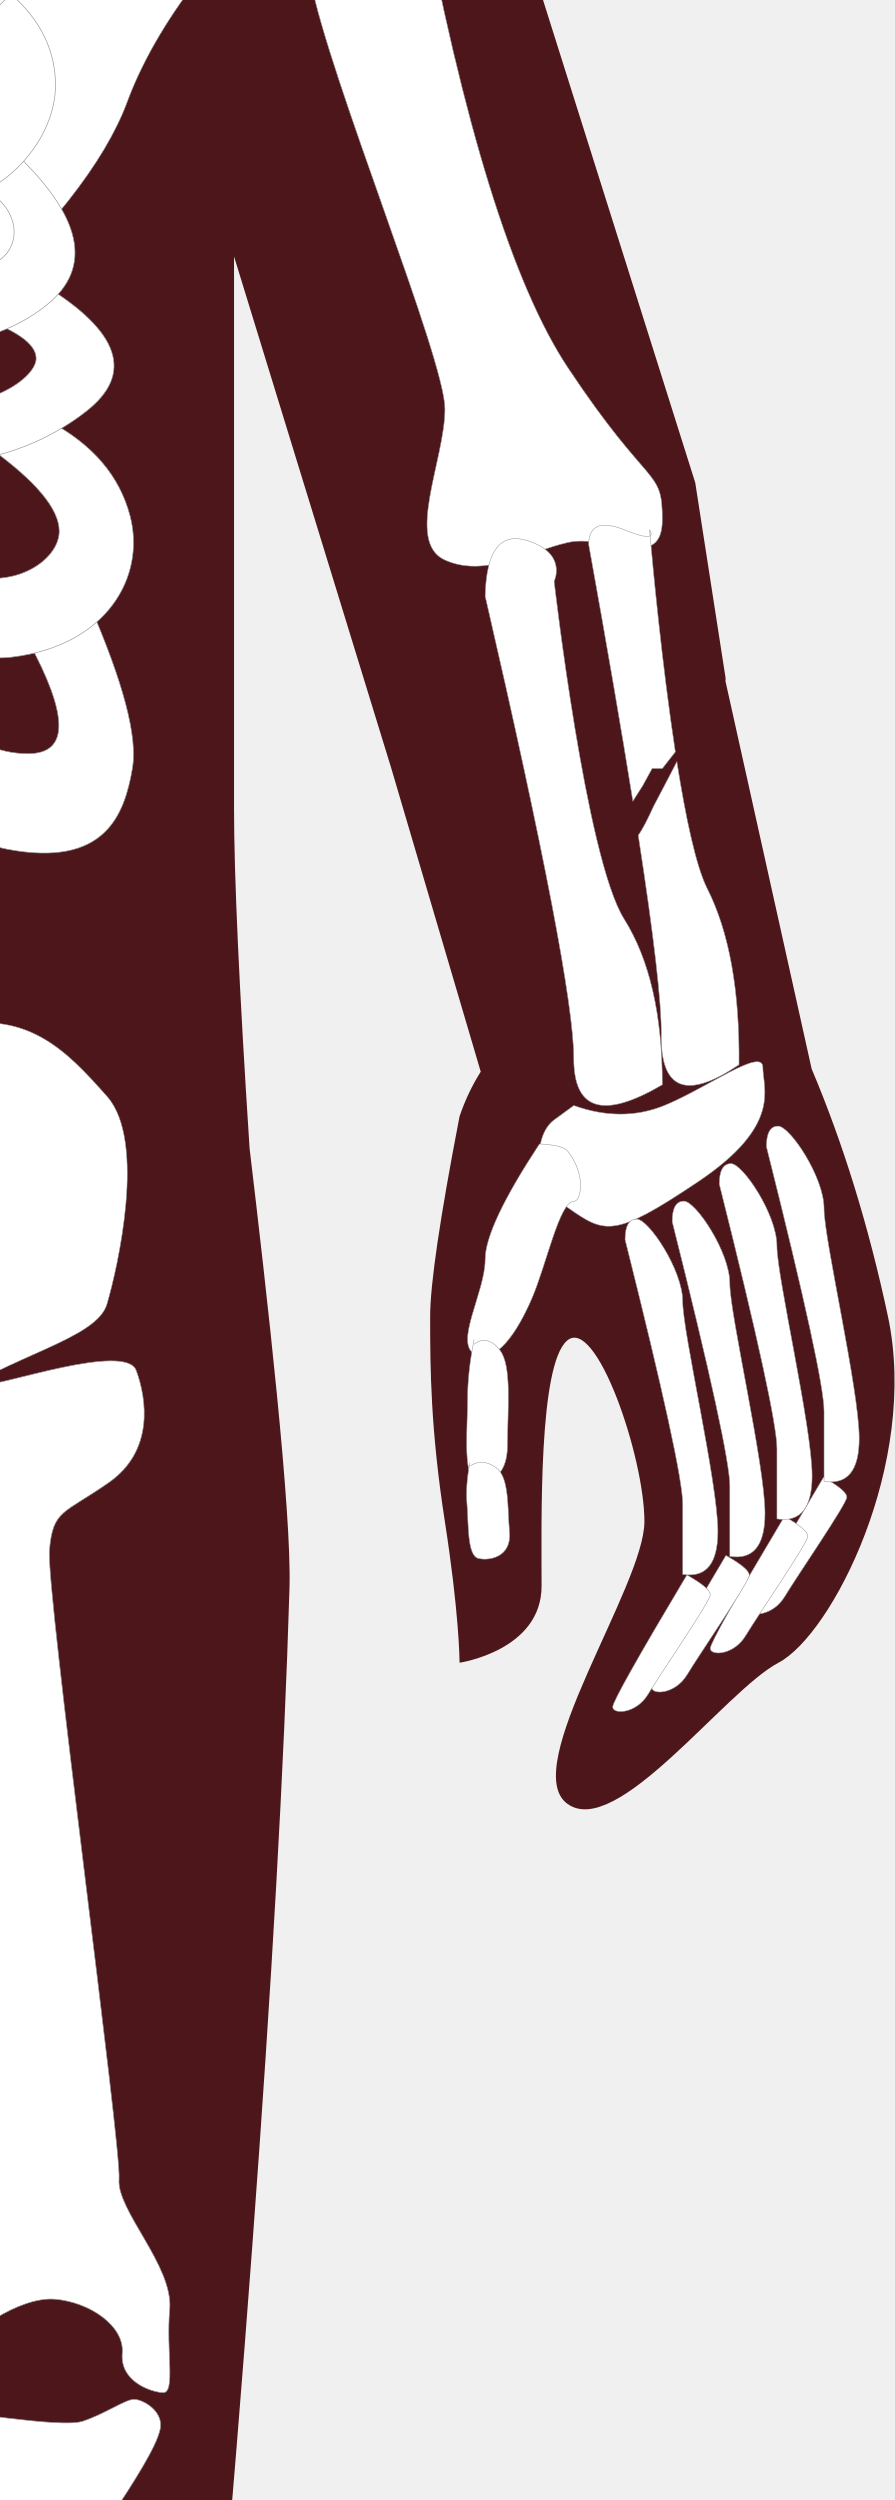
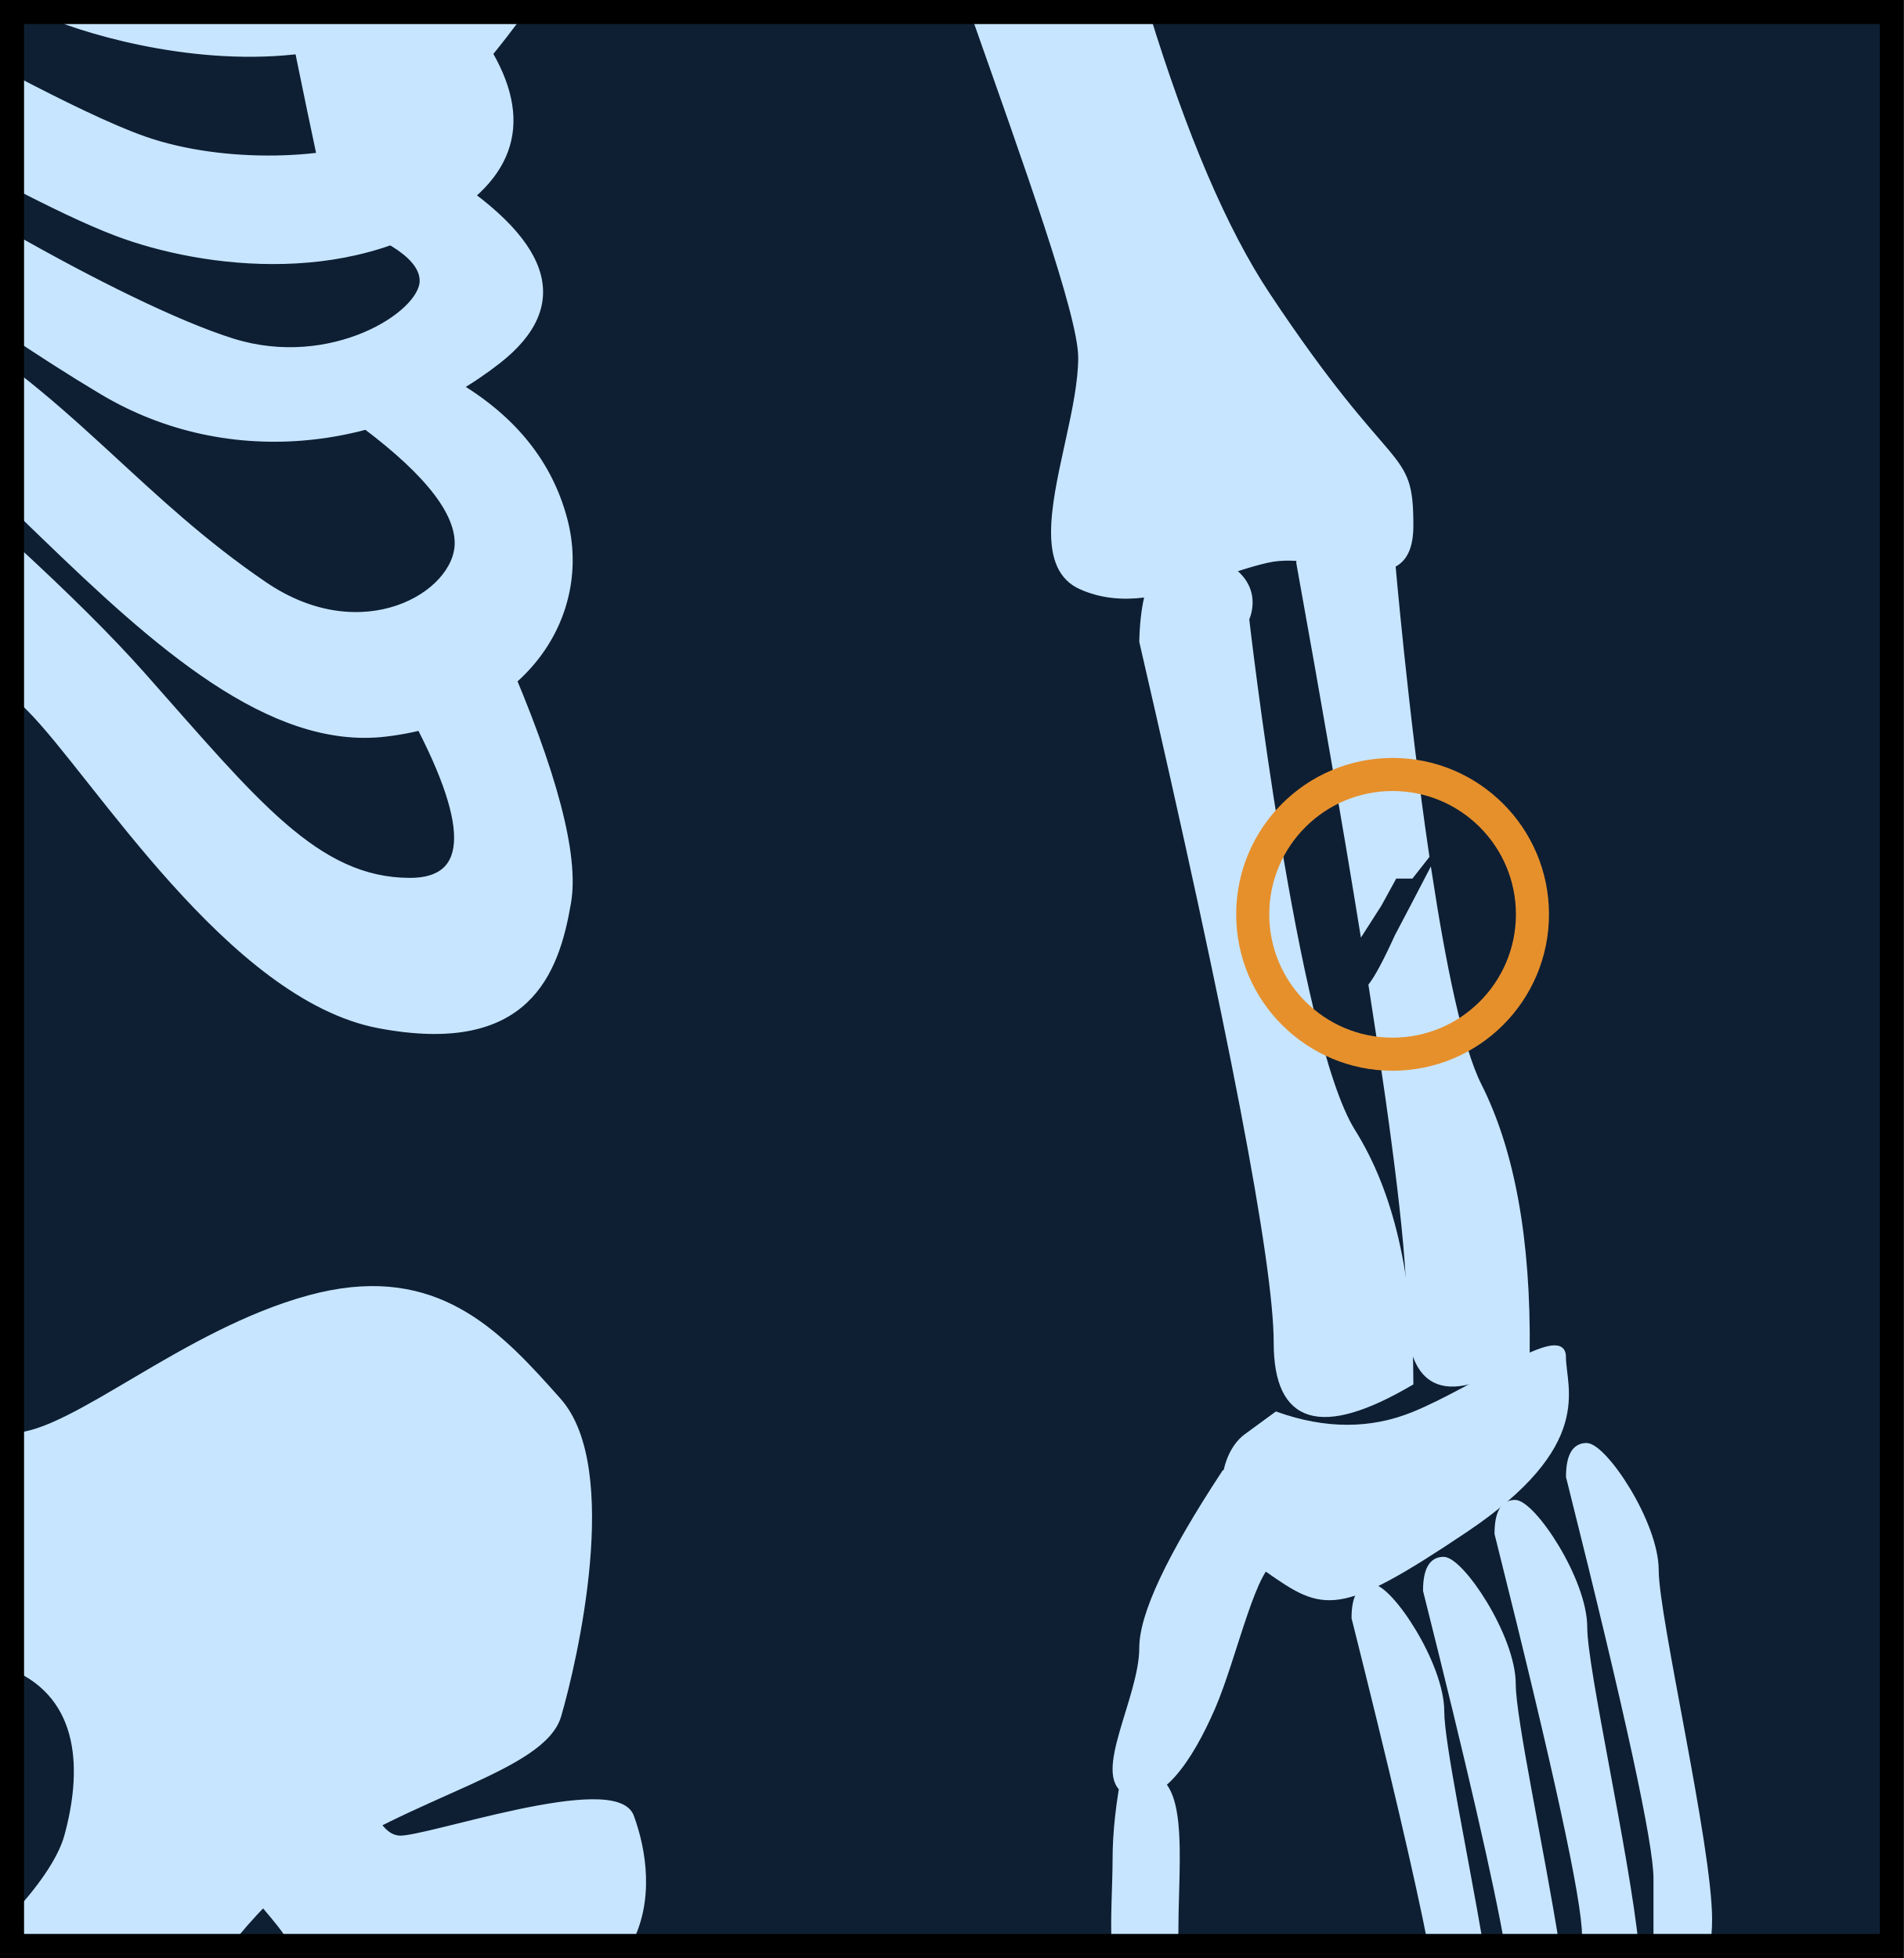
- <svg xmlns="http://www.w3.org/2000/svg" width="687px" height="1920px" viewBox="0 0 687 1920" version="1.1">
+ <svg xmlns="http://www.w3.org/2000/svg" width="633px" height="651px" viewBox="0 0 633 651" version="1.1">
  <g id="Page-1" stroke="none" stroke-width="1" fill="none" fill-rule="evenodd">
-     <g id="Body" transform="translate(-1411, -1803)">
-       <g id="Group-14" transform="translate(0, 0)" fill="#4D161A">
-         <path d="M1056.493,0 C1723.139,0 1689.358,533.051 1689.358,607.382 C1689.358,626.562 1684.576,665.308 1675.974,713.724 C1717.9,704.223 1749.052,717.9 1769.428,754.762 C1800.464,810.907 1784.027,935.85 1685.229,935.85 C1657.212,935.85 1640.437,922.481 1634.904,895.742 C1606.788,998.102 1569.977,1096.586 1529.839,1135.965 C1480.966,1183.913 1364.85,1239.944 1258.797,1280.158 L1258.803,1430.494 C1325.904,1435.265 1381.486,1442.665 1425.549,1452.693 C1441.042,1454.177 1521.605,1470.647 1590.883,1488.481 C1610.075,1493.421 1661.018,1512.388 1743.713,1545.38 C1745.942,1546.268 1747.654,1548.111 1748.376,1550.4 L1944.948,2173.704 L1968.177,2323.273 C1968.32,2324.197 1968.299,2325.113 1968.133,2325.988 L2034.342,2623.905 C2058.631,2681.364 2078.159,2744.704 2092.924,2813.927 C2116.971,2926.662 2050,3058.373 2008.871,3079.972 C1967.741,3101.57 1884.48,3215.92 1846.693,3188.279 C1808.905,3160.638 1905.91,3021.1 1905.91,2971.533 C1905.91,2921.966 1868.937,2813.927 1846.693,2832.455 C1824.448,2850.984 1826.926,2971.533 1826.926,3021.1 C1826.926,3070.668 1763.948,3079.972 1763.948,3079.972 L1763.948,3079.929 L1763.947,3079.799 C1763.93,3077.043 1763.496,3041.188 1752.654,2971.533 C1741.698,2901.153 1741.37,2853.514 1741.36,2817.259 L1741.36,2813.927 C1741.36,2789.486 1748.889,2738.288 1763.948,2660.335 C1768.156,2647.965 1773.573,2636.543 1780.197,2626.067 L1711.51,2393.075 L1590.737,1999.956 L1590.737,2423.65 C1590.737,2475.353 1594.716,2562.415 1602.672,2684.837 C1615.933,2796.443 1635.093,2964.065 1633.329,3022.745 C1625.153,3294.759 1595.267,3696.065 1543.67,4226.664 L1543.669,4226.674 C1542.092,4261.484 1541.958,4281.606 1543.268,4287.04 C1566.229,4382.304 1613.467,4461.104 1684.983,4523.439 C1732.626,4564.967 1739.613,4564.486 1750.819,4583.196 C1767.059,4610.311 1819.389,4658.19 1814.29,4702.623 C1807.543,4761.425 1806.082,4768.513 1775.242,4798.384 C1766.699,4806.66 1702.292,4850.31 1648.288,4843.218 C1594.285,4836.12 1531.067,4813.817 1452.075,4691.539 C1403.561,4616.44 1335.941,4617.49 1306.378,4562.104 C1287.805,4527.309 1286.546,4446.765 1286.917,4407.324 C1287.097,4388.235 1286.991,4370.255 1286.6,4353.383 C1284.614,4352.064 1283.287,4349.901 1283.061,4347.456 C1258.144,4076.791 1245.685,3905.425 1245.685,3833.36 C1245.685,3724.574 1273.571,3716.602 1265.595,3639.772 C1260.278,3588.552 1247.539,3495.017 1227.38,3359.167 L1193.061,3123.429 C1134.123,3130.476 1086.103,3134 1049,3134 C1011.759,3134 963.742,3130.45 904.95,3123.35 L870.62,3359.167 C850.461,3495.017 837.722,3588.552 832.405,3639.772 C824.429,3716.602 852.315,3724.574 852.315,3833.36 C852.315,3895.863 842.943,4033.061 824.2,4244.954 L828.224,4245.283 C821.597,4285.163 818.604,4339.176 819.245,4407.322 C819.616,4446.762 818.356,4527.305 799.783,4562.1 C770.22,4617.485 702.601,4616.436 654.086,4691.533 C575.094,4813.81 511.876,4836.113 457.873,4843.211 C403.87,4850.303 339.463,4806.653 330.919,4798.378 C300.08,4768.507 298.619,4761.419 291.871,4702.618 C286.773,4658.185 339.102,4610.307 355.342,4583.192 C366.548,4564.482 373.535,4564.963 421.179,4523.436 C490.776,4462.773 537.381,4386.518 560.994,4294.67 L560.99,4294.66 C505.299,3730.231 473.192,3306.26 464.671,3022.745 C462.776,2959.693 485.038,2770.863 498.184,2660.892 L498.183,2660.903 C500.66,2582.205 501.898,2500.732 501.898,2416.484 C501.898,2306.641 488.992,2176.772 498.231,2029.353 L386.493,2393.066 L317.803,2626.067 C324.427,2636.542 329.844,2647.965 334.052,2660.335 C348.96,2737.509 356.489,2788.459 356.638,2813.186 L356.64,2813.927 L356.64,2817.259 C356.63,2853.514 356.302,2901.153 345.346,2971.533 C334.612,3040.491 334.08,3076.322 334.053,3079.707 L334.053,3079.799 L334.052,3079.972 L334.033,3079.969 C332.799,3079.782 271.074,3070.172 271.074,3021.1 C271.074,2971.533 273.552,2850.984 251.307,2832.455 C229.063,2813.927 192.09,2921.966 192.09,2971.533 C192.09,3021.1 289.095,3160.638 251.307,3188.279 C213.52,3215.92 130.259,3101.57 89.129,3079.972 C48,3058.373 -18.971,2926.662 5.076,2813.927 C19.07,2748.321 37.341,2687.998 59.89,2632.958 L60.771,2630.817 L123.694,2317.735 L116.575,2315.29 C112.552,2313.907 110.328,2309.628 111.472,2305.561 L111.545,2305.318 L151.918,2177.303 L171.857,2078.092 C171.94,2077.679 172.055,2077.273 172.202,2076.877 C173.714,2072.816 178.174,2070.712 182.252,2072.087 L182.491,2072.171 L184.802,2073.03 L349.618,1550.418 C350.345,1548.115 352.074,1546.264 354.323,1545.384 C456.9,1505.072 548.828,1476.411 630.106,1459.402 C683.717,1445.636 753.414,1435.885 839.196,1430.148 L839.201,1276.874 C731.739,1238.642 620.57,1186.303 582.577,1135.965 C557.094,1102.203 530.83,1042.781 503.783,957.698 C497.323,981.357 480.916,993.187 454.561,993.187 C355.763,993.187 339.326,868.244 370.362,812.099 C388.839,778.674 416.176,764.311 452.373,769.012 C445.02,738.299 437.611,705.815 430.149,671.562 C403.281,223.854 612.062,0 1056.493,0 Z" id="Combined-Shape" />
-       </g>
-       <g id="Group-14" />
-       <path d="M1608.933,1586.2 C1555.839,1611.616 1524.172,1624.324 1513.932,1624.324 C1503.692,1624.324 1452.739,1608.158 1361.074,1575.824 C1337.08,1620.679 1325.083,1669.037 1325.083,1720.901 C1325.083,1772.764 1342.95,1881.058 1378.686,2045.783 C1448.074,1982.897 1491.435,1928.012 1508.769,1881.129 C1534.77,1810.803 1595.739,1743.14 1629.577,1720.901 C1663.414,1698.661 1644.613,1644.356 1689.644,1603.854 C1711.01,1584.638 1699.713,1560.802 1663.414,1562.976 C1653.611,1563.564 1635.451,1571.305 1608.933,1586.2 Z" id="Path-48" stroke="#979797" stroke-width="0.4" fill="#FFFFFF" />
-       <path d="M1344.491,3042.22 C1329.084,3001.388 1298.09,3036.587 1285.592,3023.602 C1273.094,3010.618 1268.351,2984.369 1285.591,2979.178 C1302.832,2973.986 1309.185,2938.283 1312.249,2925.992 C1313.331,2921.651 1274.772,2891.102 1274.059,2878.857 C1272.751,2856.429 1309.975,2849.066 1325.234,2849.066 C1348.824,2849.067 1350.568,2870.258 1363.568,2870.258 C1376.569,2870.258 1469.782,2827.877 1479.795,2849.068 C1489.808,2870.259 1498.905,2909.325 1466.322,2936.616 C1433.739,2963.907 1425.409,2960.963 1425.409,2992.284 C1425.409,3023.604 1520.766,3445.03 1520.766,3468.898 C1520.766,3492.766 1568.232,3531.712 1568.232,3565.037 C1568.233,3598.362 1578.815,3629.369 1568.233,3629.369 C1557.652,3629.369 1534.889,3622.91 1534.888,3601.917 C1534.888,3580.925 1506.82,3565.036 1479.803,3565.036 C1452.787,3565.035 1411.635,3598.352 1411.635,3613.859 C1411.636,3629.367 1432.776,3682.451 1411.636,3682.451 C1390.496,3682.451 1375.58,3656.818 1375.58,3629.367 C1375.579,3601.915 1400.191,3531.693 1411.634,3500.295 C1423.077,3468.897 1422.491,3437.929 1411.632,3357.649 C1400.773,3277.368 1359.897,3083.052 1344.491,3042.22 Z" id="Path-40" stroke="#979797" stroke-width="0.5" fill="#FFFFFF" transform="translate(1423.481, 3262.793) rotate(5) translate(-1423.481, -3262.793) " />
-       <path d="M1493.182,2644.988 C1523.864,2679.496 1501.156,2777.286 1493.182,2804.499 C1485.208,2831.711 1418.567,2843.814 1366.902,2880.243 C1315.237,2916.671 1291.661,2982.161 1260.204,3006.436 C1228.747,3030.711 1168.814,3021.397 1138.033,3006.436 C1107.253,2991.475 1051.687,3000.527 1012.52,3000.527 C973.353,3000.527 946.177,3035.515 893.502,3021.397 C840.826,3007.28 822.116,2967.147 802.236,2932.968 C782.357,2898.789 721.883,2845.927 684.176,2843.814 C646.469,2841.701 643.097,2826.583 628.808,2804.499 C614.519,2782.415 616.355,2680.798 636.893,2636.086 C657.431,2591.374 719.314,2593.05 760.714,2598.43 C802.114,2603.811 887.608,2662.797 936.278,2662.797 C968.393,2662.797 1009.56,2659.714 1059.779,2653.547 L1061.335,2653.355 L1110.553,2653.355 C1134.577,2653.355 1185.711,2662.797 1216.231,2662.797 C1246.75,2662.797 1302.953,2610.48 1366.902,2593.05 C1430.85,2575.62 1462.5,2610.48 1493.182,2644.988 Z M1207.033,2955.618 C1191.15,2972.536 1184.346,2984.312 1186.62,2990.944 C1190.032,3000.892 1216.305,2998.36 1232.729,2986.852 C1249.153,2975.344 1258.509,2958.398 1249.153,2945.637 C1242.915,2937.131 1228.875,2940.457 1207.033,2955.618 Z M917.329,2955.618 C895.486,2940.457 881.446,2937.131 875.209,2945.637 C865.853,2958.398 875.209,2975.344 891.633,2986.852 C908.056,2998.36 934.33,3000.892 937.741,2990.944 C940.016,2984.312 933.212,2972.536 917.329,2955.618 Z M1115.162,2776.665 L1076.779,2781.12 L1056.493,2781.12 C1053.3,2780.855 1050.921,2780.658 1049.356,2780.529 C985.574,2775.258 945.426,2772.201 928.912,2771.358 L927.773,2771.301 C925.208,2771.178 923.3,2771.117 922.048,2771.117 C908.221,2771.117 859.296,2803.239 876.399,2851.84 C893.502,2900.441 944.007,2950.293 981.54,2959.928 C1001.29,2964.998 1013.819,2965.996 1025.917,2966.173 L1026.953,2966.187 C1027.126,2966.188 1027.298,2966.19 1027.471,2966.192 L1028.505,2966.2 C1029.885,2966.209 1031.265,2966.21 1032.656,2966.208 L1033.715,2966.206 C1035.129,2966.203 1036.557,2966.198 1038.009,2966.197 L1039.449,2966.197 C1046.207,2966.204 1053.552,2966.318 1062.505,2967.028 C1094.482,2969.563 1125.014,2966.532 1147.293,2959.928 C1169.571,2953.324 1235.111,2899.098 1244.331,2865.384 C1253.55,2831.67 1253.55,2789.575 1207.601,2776.665 C1176.968,2768.059 1146.155,2768.059 1115.162,2776.665 Z" id="Combined-Shape" stroke="#979797" stroke-width="0.4" fill="#FFFFFF" />
-       <g id="Group-8" transform="translate(1049, 1487.843)" fill="#FFFFFF" stroke="#979797" stroke-width="0.5">
-         <path d="M31.911,595.621 C137.94,681.967 210.015,746.643 248.134,789.65 C305.314,854.161 336.318,893.955 383.566,893.955 C415.064,893.955 415.064,865.082 383.566,807.335 L430.813,779.672 C456.816,839.502 467.79,881.297 463.737,905.058 C457.658,940.7 443.035,981.672 367.773,967.406 C292.512,953.14 224.472,841.05 191.128,807.335 C168.898,784.858 124.537,740.977 58.045,675.691 L14.986,654.959 L31.911,595.621 Z" id="Path-35" />
-         <path d="M22.825,585.423 C66.132,605.214 111.053,636.977 157.588,680.714 C227.39,746.318 299.034,828.602 371.425,819.785 C443.817,810.968 474.027,758.164 461.982,711.678 C453.951,680.687 433.146,656.326 399.567,638.596 L353.495,658.676 C389.488,684.502 407.484,706.008 407.484,723.195 C407.484,748.976 359.57,777.848 309.991,744.121 C260.411,710.394 228.514,672.508 185.115,638.596 C141.715,604.683 48.898,535.669 31.942,535.669 C20.638,535.669 14.986,541.504 14.986,553.173 L22.825,585.423 Z" id="Path-34" />
-         <path d="M26.896,490.706 C59.003,494.331 87.221,505.153 111.549,523.172 C148.04,550.199 244.083,605.439 293.851,620.967 C343.62,636.495 389.755,607.248 389.755,590.442 C389.755,579.238 374.377,568.437 343.62,558.037 L395.151,533.68 C454.152,569.69 465.178,602.153 428.229,631.071 C372.805,674.449 292.927,685.664 227.562,646.624 C162.197,607.585 114.448,566.718 70.672,550.199 C41.488,539.187 22.926,530.177 14.986,523.172 L26.896,490.706 Z" id="Path-33" />
-         <path d="M24.213,430.755 C52.255,433.336 73.385,438.03 87.603,444.835 C108.931,455.042 193.267,504.282 233.945,518.592 C274.624,532.902 329.908,530.254 355.36,518.592 C380.812,506.93 376.42,477.36 355.36,464.166 C341.32,455.371 341.32,447.464 355.36,440.447 L371.597,430.755 C425.195,480.899 433.909,520.48 397.739,549.499 C343.484,593.028 264.099,583.176 219.773,566.338 C175.448,549.499 97.757,502.56 67.914,489.355 C48.02,480.552 30.377,476.04 14.986,475.819 L24.213,430.755 Z" id="Path-32" />
-         <path d="M20.05,310.852 C93.251,356.156 139.103,382.876 157.608,391.012 C185.365,403.217 234.102,432.701 284.313,425.77 C334.524,418.84 358.135,393.952 358.135,374.143 C358.135,360.937 350.264,350.465 334.524,342.728 L351.179,310.852 L370.691,310.852 C393.306,330.799 404.614,354.102 404.614,380.76 C404.614,420.747 367.783,468.25 310.036,474.53 C252.289,480.81 192.867,460.519 179.372,452.956 C170.375,447.914 115.58,415.734 14.986,356.417 L20.05,310.852 Z" id="Path-31" />
-         <path d="M12.281,250.517 C126.594,314.389 198.482,348.576 227.944,353.078 C272.137,359.831 309.239,353.043 326.527,344.098 C363.415,325.01 404.783,282.01 384.099,250.517 C370.31,229.522 351.119,209.666 326.527,190.95 L303.356,212.079 C325.662,230.438 336.815,243.251 336.815,250.517 C336.815,261.416 301.273,304.772 240.237,299.869 C179.201,294.966 49.884,217.849 30.534,212.079 C29.751,211.845 44.363,212.079 43.981,212.079 C37.447,212.079 22.787,209.051 0,202.997 L12.281,250.517 Z" id="Path-30" />
-       </g>
-       <g id="Group-10" transform="translate(1766.188, 2618.4)" fill="#FFFFFF" stroke="#979797" stroke-width="0.4">
-         <path d="M277.245,319.216 C239.258,382.878 220.265,416.671 220.265,420.594 C220.265,426.478 238.236,426.169 247.523,410.743 C256.81,395.318 295.194,339.482 295.194,334.412 C295.194,331.032 289.211,325.967 277.245,319.216 Z" id="Path-55-Copy-3" />
-         <path d="M247.274,349.191 C209.287,412.854 190.294,446.646 190.294,450.569 C190.294,456.454 208.265,456.144 217.552,440.719 C226.839,425.294 265.222,369.458 265.222,364.388 C265.222,361.008 259.239,355.942 247.274,349.191 Z" id="Path-55-Copy-2" />
-         <path d="M202.316,379.167 C164.33,442.829 145.336,476.622 145.336,480.545 C145.336,486.43 163.308,486.12 172.595,470.695 C181.881,455.269 220.265,399.433 220.265,394.363 C220.265,390.984 214.282,385.918 202.316,379.167 Z" id="Path-55-Copy" />
-         <path d="M172.345,394.155 C134.358,457.817 115.365,491.61 115.365,495.533 C115.365,501.417 133.336,501.108 142.623,485.682 C151.91,470.257 190.294,414.421 190.294,409.351 C190.294,405.971 184.311,400.906 172.345,394.155 Z" id="Path-55" />
-         <path d="M85.455,33.627 C110.185,42.413 133.339,42.413 154.916,33.627 C187.281,20.447 230.702,-11.657 230.702,4.395 C230.702,20.447 245.773,48.682 181.104,92.085 C116.434,135.487 109.603,132.24 80.975,112.162 C52.348,92.085 55.172,55.793 70.313,44.71 C80.408,37.321 85.455,33.627 85.455,33.627 Z" id="Path-51" />
-         <path d="M59.098,63.178 C31.311,105.426 17.418,134.97 17.418,151.81 C17.418,177.07 -6.68,216.411 9.496,224.547 C25.671,232.684 42.007,207.893 53.215,182.049 C64.424,156.205 74.52,107.268 85.455,107.268 C91.187,107.268 95.123,87.043 80.975,68.869 C78.413,65.576 71.12,63.679 59.098,63.178 Z" id="Path-52" />
-         <path d="M8.926,213.303 C5.581,230.02 3.909,245.282 3.909,259.088 C3.909,279.796 0.435,315.983 8.926,320.246 C17.418,324.509 34.582,321.626 34.582,294.332 C34.582,267.038 38.249,233.259 28.571,221.303 C22.12,213.332 15.571,211.889 8.926,216.974" id="Path-53" />
-         <path d="M8.927,306.856 C5.582,318.398 3.909,328.935 3.909,338.467 C3.909,352.764 0.434,377.748 8.926,380.692 C17.417,383.635 34.582,381.645 34.582,362.8 C34.582,343.956 38.249,320.633 28.572,312.379 C22.12,306.875 15.572,305.879 8.926,309.39" id="Path-53-Copy" transform="translate(19.23447, 344.3252) rotate(-5) translate(-19.23447, -344.3252) " />
-         <path d="M124.861,136.632 C154.375,254.143 169.132,321.88 169.132,339.845 C169.132,357.81 169.132,375.774 169.132,393.739 C187.143,396.503 196.149,385.481 196.149,360.673 C196.149,323.461 169.132,207.953 169.132,183.971 C169.132,159.989 142.921,120.863 133.891,120.863 C127.871,120.863 124.861,126.119 124.861,136.632 Z" id="Path-54" />
-         <path d="M161.041,122.814 C190.555,240.325 205.312,308.063 205.312,326.028 C205.312,343.992 205.312,361.957 205.312,379.921 C223.323,382.686 232.329,371.664 232.329,346.856 C232.329,309.644 205.312,194.136 205.312,170.154 C205.312,146.171 179.102,107.045 170.072,107.045 C164.051,107.045 161.041,112.302 161.041,122.814 Z" id="Path-54-Copy" />
-         <path d="M197.222,94.009 C226.736,211.52 241.493,279.258 241.493,297.222 C241.493,315.187 241.493,333.152 241.493,351.116 C259.504,353.881 268.509,342.859 268.509,318.051 C268.509,280.838 241.493,165.331 241.493,141.348 C241.493,117.366 215.282,78.24 206.252,78.24 C200.232,78.24 197.222,83.496 197.222,94.009 Z" id="Path-54-Copy-2" />
-         <path d="M233.402,65.204 C262.916,182.715 277.673,250.452 277.673,268.417 C277.673,286.382 277.673,304.346 277.673,322.311 C295.684,325.075 304.69,314.053 304.69,289.245 C304.69,252.033 277.673,136.525 277.673,112.543 C277.673,88.561 251.462,49.435 242.432,49.435 C236.412,49.435 233.402,54.691 233.402,65.204 Z" id="Path-54-Copy-3" />
-       </g>
-       <path d="M1345.151,3668.458 C1342.371,3654.757 1358.451,3645.677 1365.22,3645.677 C1371.99,3645.677 1387.401,3656.796 1404.667,3662.499 C1421.933,3668.203 1503.253,3653.268 1516.952,3654.088 C1530.652,3654.909 1536.592,3661.541 1533.622,3685.206 C1530.652,3708.87 1486.155,3752.465 1486.155,3782.613 C1486.155,3812.761 1486.155,4229.918 1486.155,4275.201 C1486.155,4320.484 1494.529,4357.242 1494.529,4388.27 C1494.529,4419.298 1486.155,4437.604 1463.639,4436.009 C1441.123,4434.414 1426.096,4408.824 1395.658,4408.824 C1365.22,4408.824 1350.373,4384.716 1377.52,4350.119 C1404.667,4315.522 1404.667,4311.439 1404.667,4224.343 C1404.667,4137.247 1402.372,3765.539 1383.796,3737.205 C1365.22,3708.87 1347.932,3682.158 1345.151,3668.458 Z" id="Path-41-Copy" stroke="#979797" stroke-width="0.5" fill="#FFFFFF" transform="translate(1439.601, 4040.891) scale(-1, 1) translate(-1439.601, -4040.891) " />
-       <path d="M1732.805,1716.464 C1738.187,1654.105 1727.967,1622.926 1702.146,1622.926 C1663.414,1622.926 1602.733,1590.129 1580.637,1622.926 C1558.541,1655.722 1528.595,1685.086 1558.541,1716.464 C1588.486,1747.841 1635.218,1712.168 1649.316,1787.153 C1663.414,1862.137 1752.701,2078.229 1752.701,2117.082 C1752.701,2155.934 1721.797,2219.252 1752.701,2233.126 C1783.605,2246.999 1816.932,2226.486 1847.163,2219.648 C1877.393,2212.811 1919.68,2242.703 1919.68,2202.133 C1919.68,2161.562 1910.721,2181.102 1847.163,2085.373 C1804.791,2021.554 1766.672,1898.584 1732.805,1716.464 Z" id="Path-49" stroke="#979797" stroke-width="0.4" fill="#FFFFFF" />
-       <g id="Group-11" transform="translate(1783.605, 2206.353)" fill="#FFFFFF" stroke="#979797" stroke-width="0.4">
-         <path d="M1.30478657e-13,54.491 C0.843,19.507 11.647,5.294 32.411,11.851 C63.558,21.687 52.987,43.065 52.987,43.065 C52.987,43.065 77.338,255.549 106.707,302.378 C126.285,333.598 136.075,376.047 136.075,429.726 C90.716,456.398 68.037,449.614 68.037,409.375 C68.037,369.135 45.358,250.841 1.30478657e-13,54.491 Z" id="Path-50" />
-         <path d="M170.576,279.061 C187.46,312.496 195.587,357.593 194.957,414.35 C154.677,441.566 134.774,433.9 135.247,391.353 C135.516,367.153 129.617,316.095 117.55,238.179 C120.528,234.041 124.487,226.531 129.429,215.645 L129.429,215.645 L137.498,200.292 L147.234,181.592 C153.922,223.924 161.873,261.827 170.576,279.061 Z M107.297,3.709 C119.868,8.804 124.893,9.212 126.653,8.166 L126.676,8.151 L126.741,8.889 C128.55,29.261 135.678,106.079 146.072,174.109 L136.075,186.874 L128.244,186.874 L120.883,200.292 L113.418,211.951 C104.707,157.528 93.39,91.757 79.468,14.639 C79.802,-0.033 89.078,-3.676 107.297,3.709 Z M126.29,3.709 C126.29,3.709 128.631,6.82 126.764,8.096 L126.676,8.151 L126.648,7.828 C126.441,5.485 126.322,4.088 126.296,3.776 Z" id="Combined-Shape" />
+     <g id="02D_Teammates_Procedures_Skeletal-Copy" transform="translate(-224, -497)">
+       <g id="XRayImage" transform="translate(227.9987, 500.9967)">
+         <g id="Image">
+           <rect id="Rectangle" stroke="#FFFFFF" fill="#0E1F33" x="0.501" y="0.503" width="624" height="642" />
+           <g id="SkeletalSystem-Copy-2" fill="#C7E5FF" stroke="#C7E5FF" stroke-width="1.743">
+             <path d="M169.625,0.003 C154.616,20.824 133.58,43.497 106.518,68.023 C101.184,43.435 96.456,20.761 92.334,0 Z" id="Combined-Shape" />
+             <path d="M178.092,457.566 L179.308,458.922 C180.118,459.828 180.925,460.735 181.731,461.642 C201.886,484.31 186.969,548.548 181.731,566.424 C176.493,584.3 132.716,592.251 98.777,616.181 C88.098,623.71 79.246,633.131 71.484,643.003 L0.001,643.003 L0.002,633.901 C8.899,624.397 16.048,614.51 18.26,606.42 C23.895,585.814 24.287,560.441 0.001,550.18 L0.001,473.336 L0.408,473.33 C20.588,472.655 57.19,438.859 98.777,427.523 C138.265,416.761 159.005,436.349 178.092,457.566 Z" id="Combined-Shape" />
+             <path d="M43.367,220.234 C80.929,262.611 101.295,288.752 132.333,288.752 C153.024,288.752 153.024,269.785 132.333,231.852 L163.37,213.679 C180.451,252.982 187.66,280.437 184.997,296.046 C181.004,319.459 171.398,346.374 121.959,337.002 C72.519,327.631 27.824,253.999 5.92,231.852 C4.159,230.071 2.187,228.086 0.003,225.897 L0.002,177.096 C18.393,193.987 32.848,208.367 43.367,220.234 Z" id="Combined-Shape" />
+             <path d="M0.003,119.474 C0.675,119.996 1.33,120.507 1.97,121.007 C11.77,128.665 20.677,136.631 29.47,144.688 L31.866,146.888 C47.827,161.565 63.645,176.479 84.001,190.326 C116.57,212.482 148.045,193.515 148.045,176.58 C148.045,165.29 136.223,151.163 112.579,134.198 L112.579,134.198 L142.844,121.007 C164.902,132.654 178.569,148.657 183.844,169.014 C191.757,199.551 171.912,234.238 124.358,240.03 C85.839,244.722 47.642,210.149 10.15,173.939 L7.374,171.255 C4.913,168.873 2.456,166.487 0.002,164.11 Z" id="Combined-Shape" />
+             <path d="M139.943,52.088 C178.701,75.742 185.944,97.068 161.672,116.064 C125.264,144.559 72.792,151.926 29.853,126.281 C19.241,119.942 9.334,113.53 0,107.304 L9.18376486e-13,74.399 C25.7,89.045 54.584,103.556 73.399,109.426 C106.092,119.627 136.399,100.415 136.399,89.375 C136.399,82.015 126.296,74.919 106.092,68.088 L139.943,52.088 Z" id="Combined-Shape" />
+             <path d="M151.487,62.479 C115.847,91.073 63.699,84.601 34.581,73.54 C24.842,69.84 12.65,63.928 0.002,57.373 L0.002,21.666 C16.228,30.155 32.613,38.209 43.891,42.176 C70.612,51.577 106.929,49.837 123.648,42.176 C140.368,34.515 137.483,15.091 123.648,6.424 C120.093,4.197 117.909,2.057 117.094,0.003 L149.159,0.004 C170.605,25.693 171.382,46.518 151.487,62.479 Z" id="Combined-Shape" />
+             <path d="M93.875,13.232 C58.138,17.118 21.425,5.514 9.88,0.002 L128.652,0.004 C119.109,6.876 107.36,11.765 93.875,13.232 Z" id="Combined-Shape" />
+             <path d="M104.756,591.11 C120.194,592.461 120.122,606.428 128.629,607.172 C137.137,607.917 200.562,585.52 205.901,599.96 C209.912,610.809 213.008,628.228 204.597,643.004 L91.092,643.003 C91.372,642.144 91.626,641.371 91.855,640.706 C92.17,639.789 89.824,636.758 86.548,632.817 L85.942,632.091 C79.278,624.121 69.409,612.91 69.562,607.675 C69.99,592.924 94.771,590.236 104.756,591.11 Z" id="Combined-Shape" />
+             <path d="M420.344,466.266 C436.589,472.037 451.799,472.037 465.973,466.266 C487.234,457.608 515.757,436.519 515.757,447.063 C515.757,457.608 525.657,476.155 483.176,504.666 C440.694,533.178 436.207,531.044 417.401,517.855 C398.596,504.666 400.451,480.826 410.397,473.546 C417.028,468.692 420.344,466.266 420.344,466.266 Z" id="Path-51" />
+             <path d="M403.03,485.678 C384.777,513.431 375.65,532.838 375.65,543.9 C375.65,560.493 359.82,586.337 370.446,591.681 C381.072,597.026 391.803,580.741 399.166,563.764 C406.529,546.787 413.161,514.641 420.344,514.641 C424.109,514.641 426.695,501.355 417.401,489.416 C415.718,487.253 410.927,486.007 403.03,485.678 Z" id="Path-52" />
+             <path d="M370.072,584.295 L370.072,586.706 C374.437,583.366 378.739,584.314 382.977,589.55 C387.302,594.894 387.57,606.875 387.299,619.635 L387.273,620.797 C387.264,621.184 387.254,621.573 387.245,621.962 L387.199,623.714 L387.199,623.714 L387.167,624.883 C387.156,625.273 387.146,625.663 387.135,626.052 L387.103,627.22 C387.009,630.722 386.926,634.196 386.926,637.523 C386.926,639.55 386.782,641.371 386.518,643.005 L366.495,643.004 C366.373,640.991 366.321,638.818 366.315,636.567 L366.315,635.58 C366.317,634.754 366.325,633.919 366.337,633.079 L366.353,632.069 C366.371,631.057 366.394,630.041 366.42,629.026 L366.448,628.012 C366.584,623.116 366.776,618.316 366.776,614.371 C366.776,605.302 367.875,595.276 370.072,584.295 L370.072,584.295 Z" id="Combined-Shape" />
+             <path d="M452.162,523.571 C458.094,523.571 475.312,549.273 475.312,565.027 C475.312,575.457 483.091,612.24 488.348,643.004 L471.747,643.004 C467.336,620.456 458.83,584.098 446.23,533.929 C446.23,527.024 448.207,523.571 452.162,523.571 Z" id="Combined-Shape" />
+             <path d="M475.929,514.494 C481.861,514.494 499.079,540.196 499.079,555.95 C499.079,567.43 508.503,610.839 513.616,643.005 L497.199,643.006 C493.524,621.808 484.456,582.423 469.997,524.853 C469.997,517.947 471.974,514.494 475.929,514.494 Z" id="Combined-Shape" />
+             <path d="M499.696,495.572 C505.628,495.572 522.846,521.274 522.846,537.028 C522.846,551.001 536.808,612.276 539.964,643.006 L522.845,643.003 L522.846,639.421 C522.846,627.739 513.345,584.01 494.342,508.236 L493.764,505.931 C493.764,499.025 495.741,495.572 499.696,495.572 Z" id="Combined-Shape" />
+             <path d="M523.463,476.65 C529.395,476.65 546.612,502.352 546.612,518.106 C546.612,533.86 564.36,609.737 564.36,634.181 C564.36,637.497 564.115,640.438 563.625,643.004 L546.612,643.003 L546.612,620.499 C546.612,608.816 537.111,565.088 518.109,489.314 L517.531,487.008 C517.531,480.103 519.508,476.65 523.463,476.65 Z" id="Combined-Shape" />
+             <path d="M377.128,0.004 C389.831,41.382 403.255,72.724 417.401,94.03 C459.153,156.915 465.038,144.079 465.038,170.73 C465.038,197.381 437.26,177.744 417.401,182.236 C411.642,183.538 405.712,185.597 399.7,187.64 L397.831,188.273 C383.694,193.039 369.154,197.286 355.349,191.089 C341.95,185.074 346.238,164.911 350.702,144.558 L351.311,141.782 C353.398,132.228 355.349,122.772 355.349,114.86 C355.349,100.645 337.156,50.318 319.436,0.003 Z" id="Combined-Shape" />
+             <path d="M375.65,209.298 C376.204,186.317 383.301,176.98 396.941,181.287 C417.401,187.748 410.457,201.792 410.457,201.792 C410.457,201.792 426.454,341.372 445.746,372.135 C458.607,392.643 465.038,420.528 465.038,455.79 C435.242,473.31 420.344,468.854 420.344,442.421 C420.344,415.987 405.446,338.28 375.65,209.298 Z" id="Path-50" />
+             <path d="M487.702,356.817 C498.793,378.781 504.132,408.405 503.717,445.689 C477.258,463.567 464.183,458.531 464.494,430.582 C464.678,414.037 460.473,378.382 451.88,323.616 C453.997,320.831 456.878,315.425 460.523,307.394 L460.523,307.394 L466.17,296.647 L471.268,286.851 C475.847,316.706 481.46,344.457 487.702,356.817 Z M446.134,175.938 C459.598,181.396 460.041,181.839 459.422,181.719 L459.37,181.708 C459.361,181.706 459.352,181.704 459.343,181.702 L459.259,181.682 C459.211,181.67 459.163,181.657 459.118,181.644 L459.066,181.629 C458.965,181.6 458.891,181.577 458.891,181.577 C458.891,181.577 463.259,232.633 470.338,280.66 L465.174,287.254 L459.694,287.254 L454.542,296.647 L448.967,305.359 C443.417,271.09 436.378,230.343 427.853,183.118 C428.072,173.481 434.166,171.088 446.134,175.938 Z" id="Combined-Shape" />
+           </g>
+           <rect id="Rectangle" stroke="#000000" stroke-width="8" x="0.001" y="0.003" width="625" height="643" />
+         </g>
+         <g id="Selection" transform="translate(407.0013, 248.0033)" stroke="#E6902C" stroke-width="11">
+           <circle id="Oval" cx="52" cy="52" r="46.5" />
+         </g>
      </g>
    </g>
  </g>
</svg>
